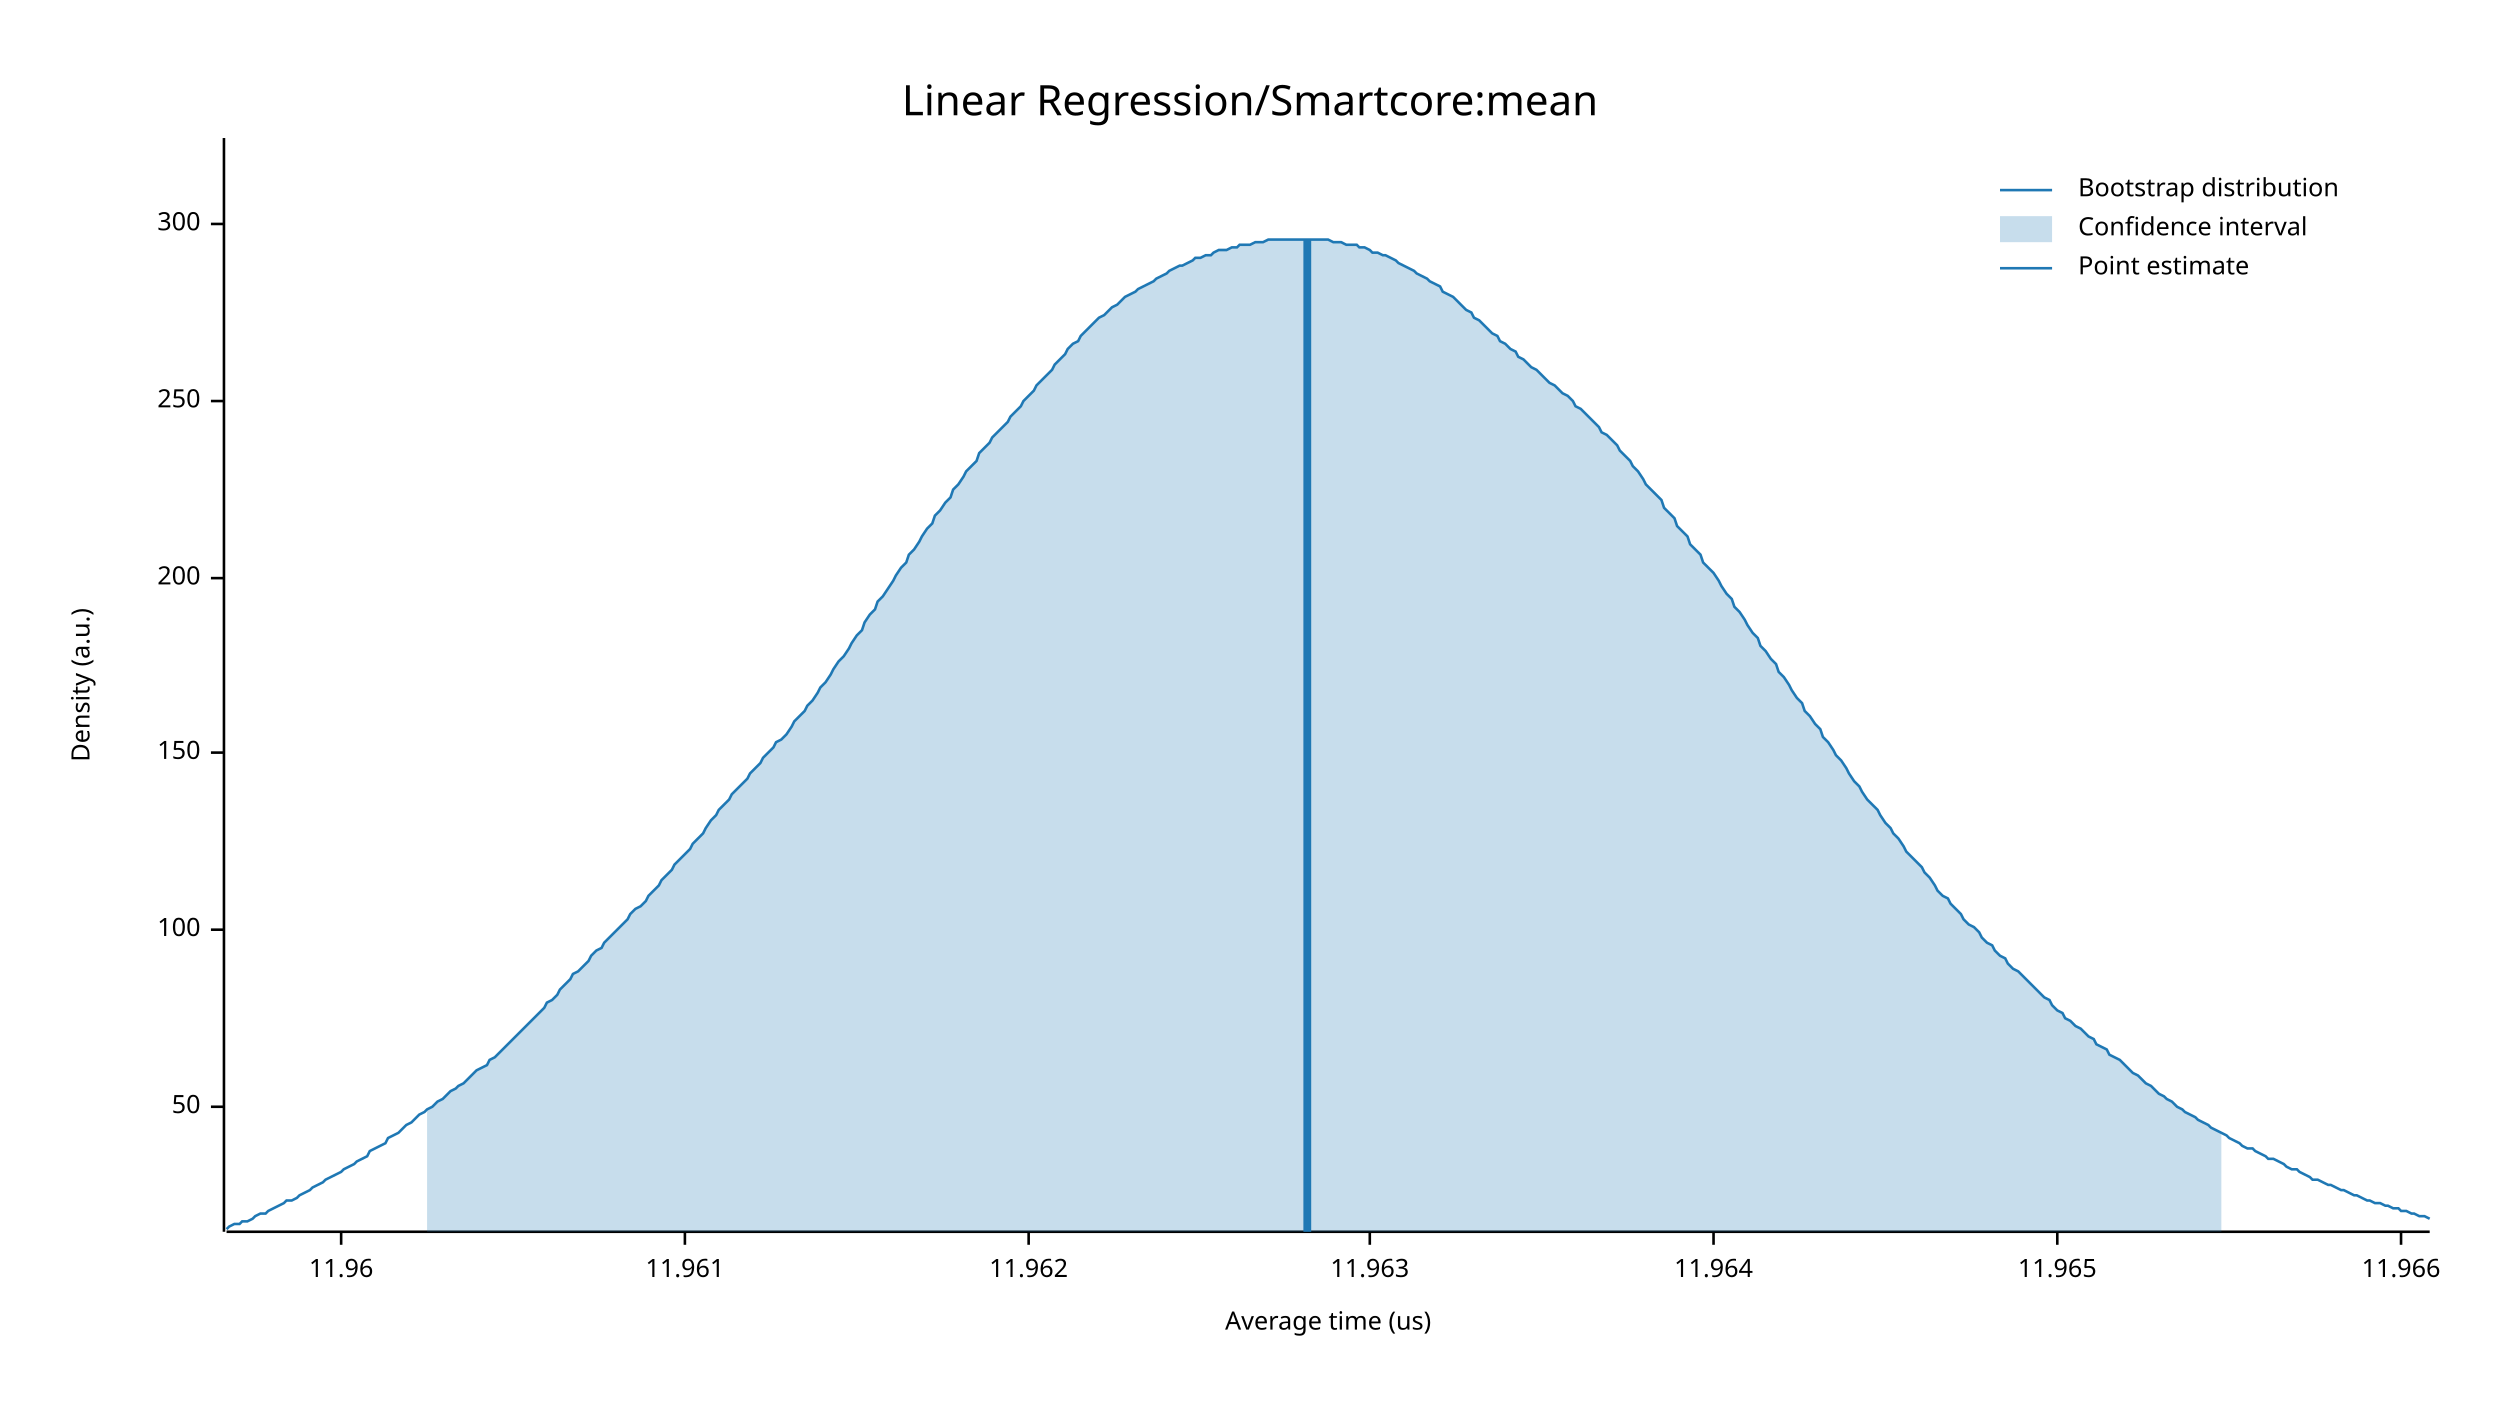
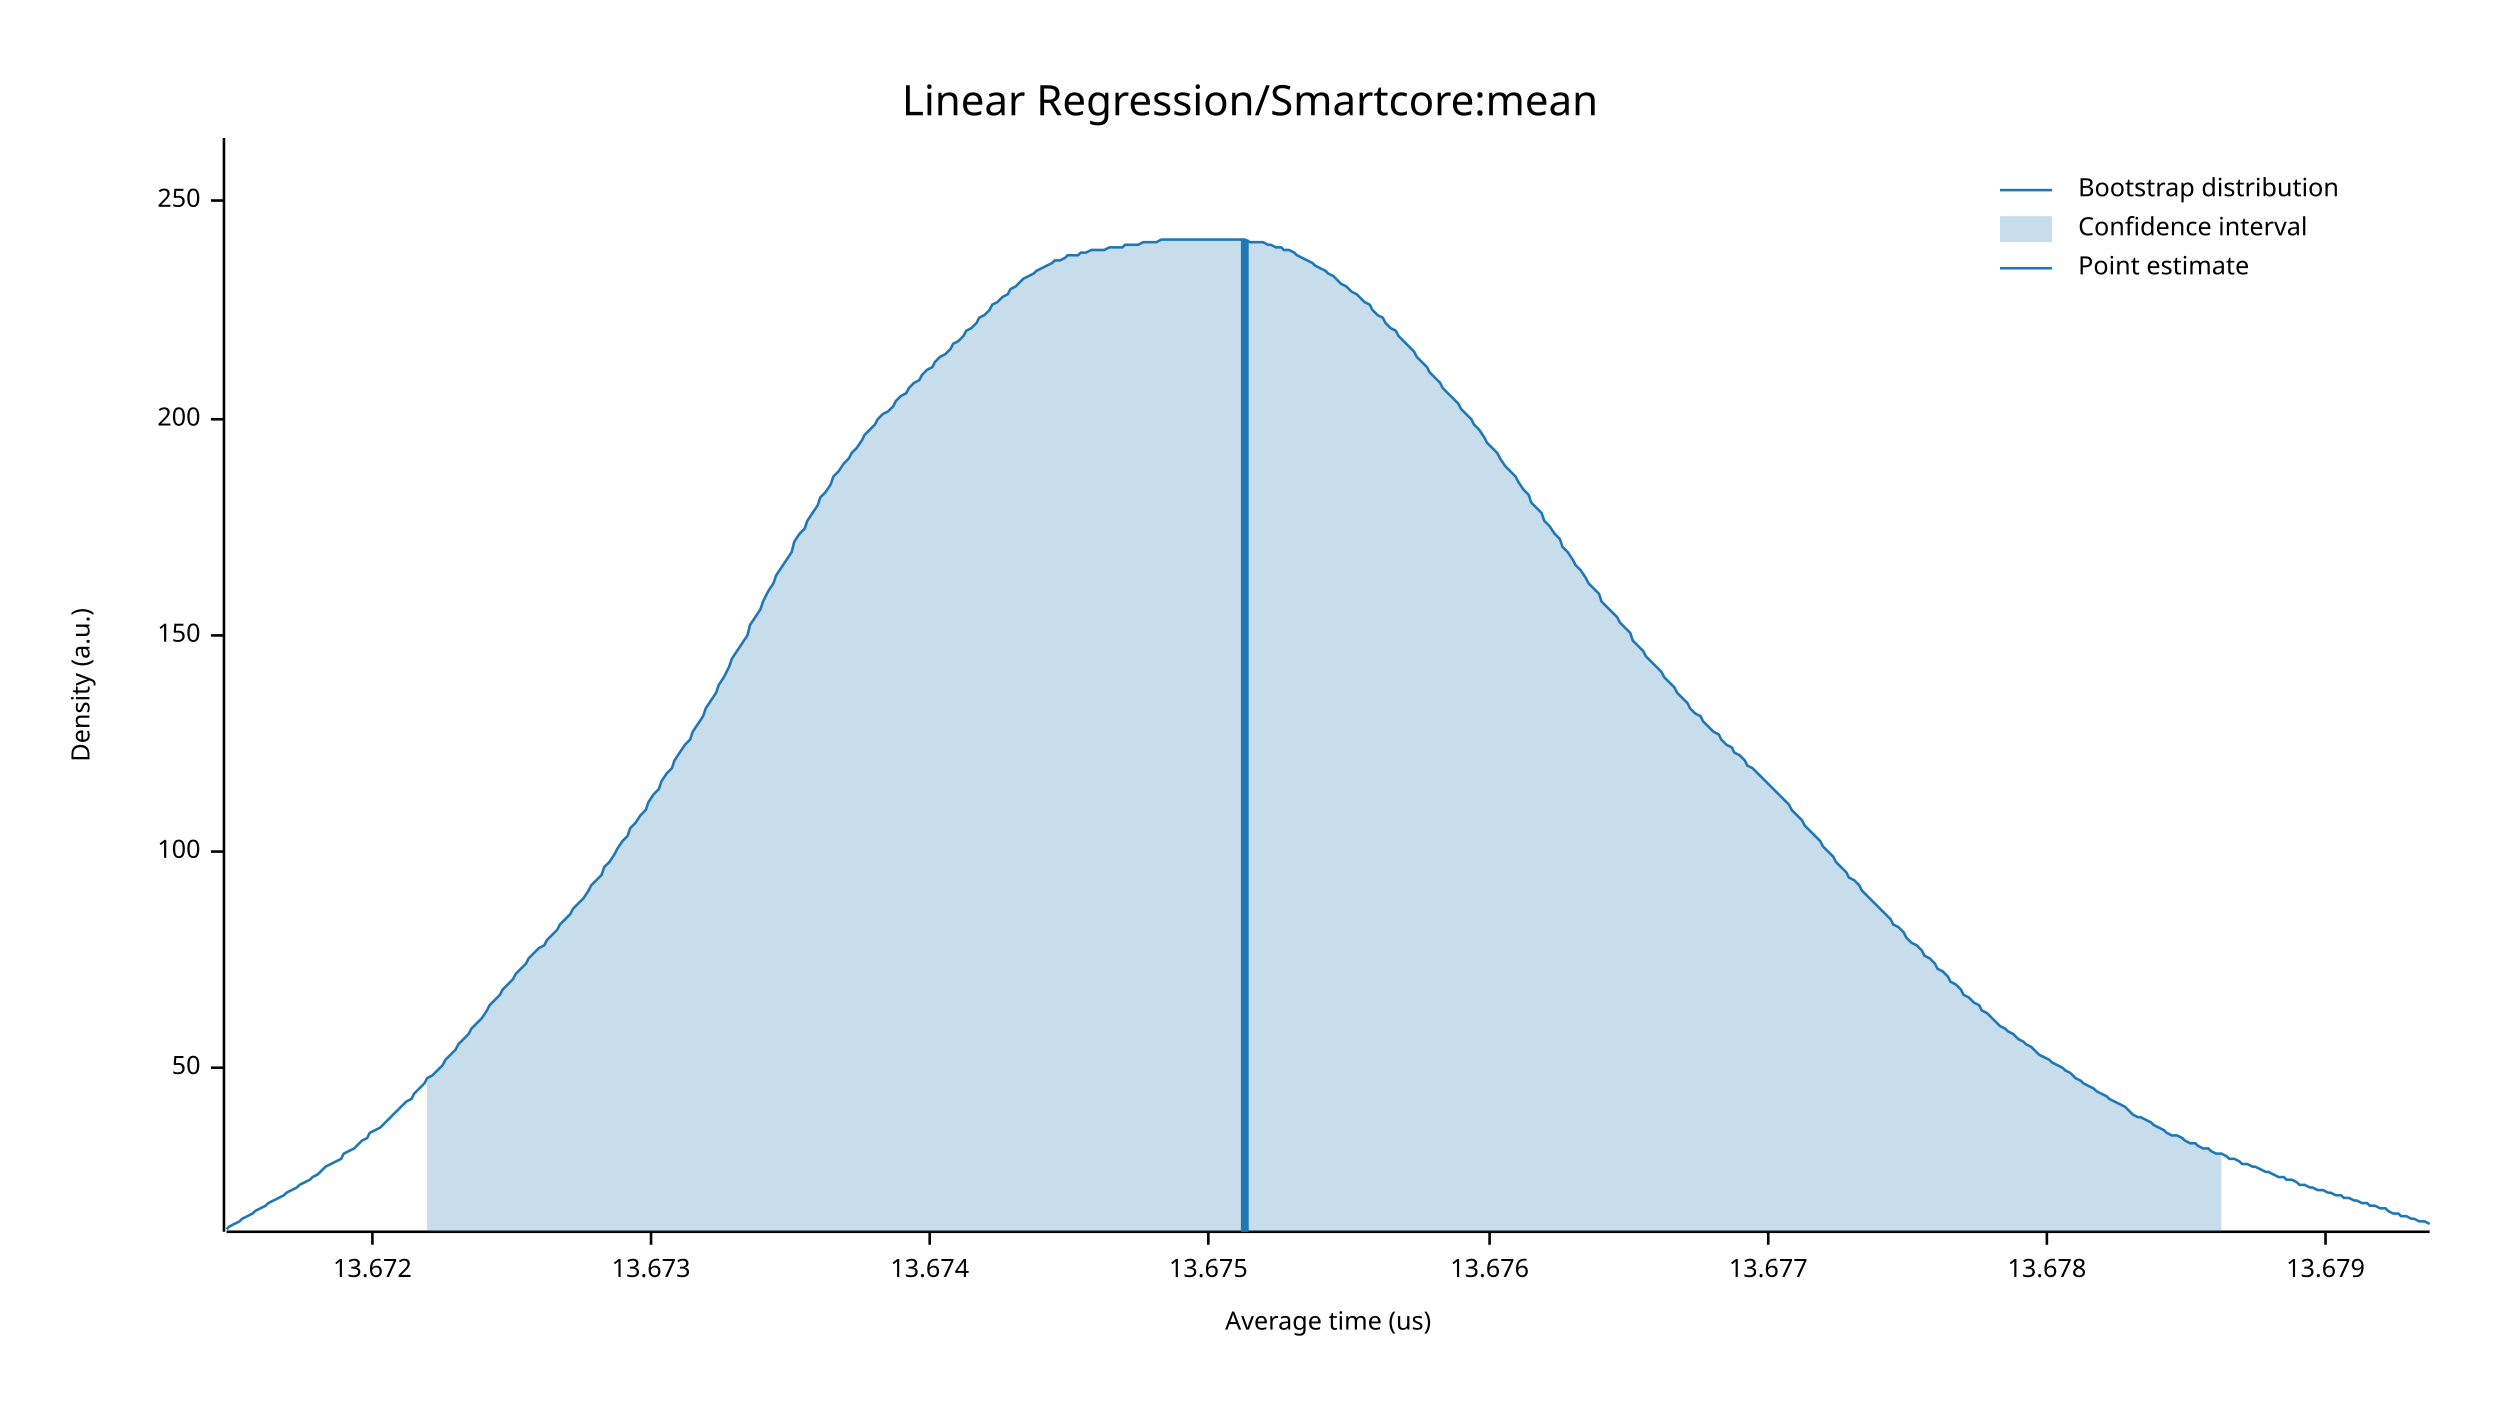
<svg xmlns="http://www.w3.org/2000/svg" width="960" height="540" viewBox="0 0 960 540">
  <text x="480" y="32" dy="0.76em" text-anchor="middle" font-family="sans-serif" font-size="16.129" opacity="1" fill="#000000">
Linear Regression/Smartcore:mean
</text>
  <text x="27" y="263" dy="0.76em" text-anchor="middle" font-family="sans-serif" font-size="9.677" opacity="1" fill="#000000" transform="rotate(270, 27, 263)">
Density (a.u.)
</text>
  <text x="510" y="513" dy="-0.5ex" text-anchor="middle" font-family="sans-serif" font-size="9.677" opacity="1" fill="#000000">
Average time (us)
</text>
  <polyline fill="none" opacity="1" stroke="#000000" stroke-width="1" points="86,53 86,473 " />
-   <text x="77" y="425" dy="0.5ex" text-anchor="end" font-family="sans-serif" font-size="9.677" opacity="1" fill="#000000">
+   <text x="77" y="410" dy="0.5ex" text-anchor="end" font-family="sans-serif" font-size="9.677" opacity="1" fill="#000000">
50
</text>
-   <polyline fill="none" opacity="1" stroke="#000000" stroke-width="1" points="81,425 86,425 " />
-   <text x="77" y="357" dy="0.5ex" text-anchor="end" font-family="sans-serif" font-size="9.677" opacity="1" fill="#000000">
+   <polyline fill="none" opacity="1" stroke="#000000" stroke-width="1" points="81,410 86,410 " />
+   <text x="77" y="327" dy="0.5ex" text-anchor="end" font-family="sans-serif" font-size="9.677" opacity="1" fill="#000000">
100
</text>
-   <polyline fill="none" opacity="1" stroke="#000000" stroke-width="1" points="81,357 86,357 " />
-   <text x="77" y="289" dy="0.5ex" text-anchor="end" font-family="sans-serif" font-size="9.677" opacity="1" fill="#000000">
+   <polyline fill="none" opacity="1" stroke="#000000" stroke-width="1" points="81,327 86,327 " />
+   <text x="77" y="244" dy="0.5ex" text-anchor="end" font-family="sans-serif" font-size="9.677" opacity="1" fill="#000000">
150
</text>
-   <polyline fill="none" opacity="1" stroke="#000000" stroke-width="1" points="81,289 86,289 " />
-   <text x="77" y="222" dy="0.5ex" text-anchor="end" font-family="sans-serif" font-size="9.677" opacity="1" fill="#000000">
+   <polyline fill="none" opacity="1" stroke="#000000" stroke-width="1" points="81,244 86,244 " />
+   <text x="77" y="161" dy="0.5ex" text-anchor="end" font-family="sans-serif" font-size="9.677" opacity="1" fill="#000000">
200
</text>
-   <polyline fill="none" opacity="1" stroke="#000000" stroke-width="1" points="81,222 86,222 " />
-   <text x="77" y="154" dy="0.5ex" text-anchor="end" font-family="sans-serif" font-size="9.677" opacity="1" fill="#000000">
+   <polyline fill="none" opacity="1" stroke="#000000" stroke-width="1" points="81,161 86,161 " />
+   <text x="77" y="77" dy="0.5ex" text-anchor="end" font-family="sans-serif" font-size="9.677" opacity="1" fill="#000000">
250
</text>
-   <polyline fill="none" opacity="1" stroke="#000000" stroke-width="1" points="81,154 86,154 " />
-   <text x="77" y="86" dy="0.5ex" text-anchor="end" font-family="sans-serif" font-size="9.677" opacity="1" fill="#000000">
- 300
+   <polyline fill="none" opacity="1" stroke="#000000" stroke-width="1" points="81,77 86,77 " />
+   <polyline fill="none" opacity="1" stroke="#000000" stroke-width="1" points="87,473 933,473 " />
+   <text x="143" y="483" dy="0.76em" text-anchor="middle" font-family="sans-serif" font-size="9.677" opacity="1" fill="#000000">
+ 13.672
</text>
-   <polyline fill="none" opacity="1" stroke="#000000" stroke-width="1" points="81,86 86,86 " />
-   <polyline fill="none" opacity="1" stroke="#000000" stroke-width="1" points="87,473 933,473 " />
-   <text x="131" y="483" dy="0.76em" text-anchor="middle" font-family="sans-serif" font-size="9.677" opacity="1" fill="#000000">
- 11.96
+   <polyline fill="none" opacity="1" stroke="#000000" stroke-width="1" points="143,473 143,478 " />
+   <text x="250" y="483" dy="0.76em" text-anchor="middle" font-family="sans-serif" font-size="9.677" opacity="1" fill="#000000">
+ 13.673
</text>
-   <polyline fill="none" opacity="1" stroke="#000000" stroke-width="1" points="131,473 131,478 " />
-   <text x="263" y="483" dy="0.76em" text-anchor="middle" font-family="sans-serif" font-size="9.677" opacity="1" fill="#000000">
- 11.961
+   <polyline fill="none" opacity="1" stroke="#000000" stroke-width="1" points="250,473 250,478 " />
+   <text x="357" y="483" dy="0.76em" text-anchor="middle" font-family="sans-serif" font-size="9.677" opacity="1" fill="#000000">
+ 13.674
</text>
-   <polyline fill="none" opacity="1" stroke="#000000" stroke-width="1" points="263,473 263,478 " />
-   <text x="395" y="483" dy="0.76em" text-anchor="middle" font-family="sans-serif" font-size="9.677" opacity="1" fill="#000000">
- 11.962
+   <polyline fill="none" opacity="1" stroke="#000000" stroke-width="1" points="357,473 357,478 " />
+   <text x="464" y="483" dy="0.76em" text-anchor="middle" font-family="sans-serif" font-size="9.677" opacity="1" fill="#000000">
+ 13.675
</text>
-   <polyline fill="none" opacity="1" stroke="#000000" stroke-width="1" points="395,473 395,478 " />
-   <text x="526" y="483" dy="0.76em" text-anchor="middle" font-family="sans-serif" font-size="9.677" opacity="1" fill="#000000">
- 11.963
+   <polyline fill="none" opacity="1" stroke="#000000" stroke-width="1" points="464,473 464,478 " />
+   <text x="572" y="483" dy="0.76em" text-anchor="middle" font-family="sans-serif" font-size="9.677" opacity="1" fill="#000000">
+ 13.676
</text>
-   <polyline fill="none" opacity="1" stroke="#000000" stroke-width="1" points="526,473 526,478 " />
-   <text x="658" y="483" dy="0.76em" text-anchor="middle" font-family="sans-serif" font-size="9.677" opacity="1" fill="#000000">
- 11.964
+   <polyline fill="none" opacity="1" stroke="#000000" stroke-width="1" points="572,473 572,478 " />
+   <text x="679" y="483" dy="0.76em" text-anchor="middle" font-family="sans-serif" font-size="9.677" opacity="1" fill="#000000">
+ 13.677
</text>
-   <polyline fill="none" opacity="1" stroke="#000000" stroke-width="1" points="658,473 658,478 " />
-   <text x="790" y="483" dy="0.76em" text-anchor="middle" font-family="sans-serif" font-size="9.677" opacity="1" fill="#000000">
- 11.965
+   <polyline fill="none" opacity="1" stroke="#000000" stroke-width="1" points="679,473 679,478 " />
+   <text x="786" y="483" dy="0.76em" text-anchor="middle" font-family="sans-serif" font-size="9.677" opacity="1" fill="#000000">
+ 13.678
</text>
-   <polyline fill="none" opacity="1" stroke="#000000" stroke-width="1" points="790,473 790,478 " />
-   <text x="922" y="483" dy="0.76em" text-anchor="middle" font-family="sans-serif" font-size="9.677" opacity="1" fill="#000000">
- 11.966
+   <polyline fill="none" opacity="1" stroke="#000000" stroke-width="1" points="786,473 786,478 " />
+   <text x="893" y="483" dy="0.76em" text-anchor="middle" font-family="sans-serif" font-size="9.677" opacity="1" fill="#000000">
+ 13.679
</text>
-   <polyline fill="none" opacity="1" stroke="#000000" stroke-width="1" points="922,473 922,478 " />
-   <polyline fill="none" opacity="1" stroke="#1F78B4" stroke-width="1" points="87,472 88,471 90,470 92,470 93,469 95,469 97,468 98,467 100,466 102,466 103,465 105,464 107,463 109,462 110,461 112,461 114,460 115,459 117,458 119,457 120,456 122,455 124,454 125,453 127,452 129,451 131,450 132,449 134,448 136,447 137,446 139,445 141,444 142,442 144,441 146,440 148,439 149,437 151,436 153,435 154,434 156,432 158,431 159,430 161,428 163,427 164,426 166,425 168,423 170,422 171,421 173,419 175,418 176,417 178,416 180,414 181,413 183,411 185,410 187,409 188,407 190,406 192,404 193,403 195,401 197,399 198,398 200,396 202,394 203,393 205,391 207,389 209,387 210,385 212,384 214,382 215,380 217,378 219,376 220,374 222,373 224,371 226,369 227,367 229,365 231,364 232,362 234,360 236,358 237,357 239,355 241,353 242,351 244,349 246,348 248,346 249,344 251,342 253,340 254,338 256,336 258,334 259,332 261,330 263,328 265,326 266,324 268,322 270,320 271,318 273,315 275,313 276,311 278,309 280,307 281,305 283,303 285,301 287,299 288,297 290,295 292,293 293,291 295,289 297,287 298,285 300,284 302,282 304,279 305,277 307,275 309,273 310,271 312,269 314,266 315,264 317,262 319,259 320,257 322,254 324,252 326,249 327,247 329,244 331,242 332,239 334,236 336,234 337,231 339,229 341,226 343,223 344,221 346,218 348,216 349,213 351,211 353,208 354,206 356,203 358,201 359,198 361,196 363,193 365,191 366,188 368,186 370,183 371,181 373,179 375,177 376,174 378,172 380,170 381,168 383,166 385,164 387,162 388,160 390,158 392,156 393,154 395,152 397,150 398,148 400,146 402,144 404,142 405,140 407,138 409,136 410,134 412,132 414,131 415,129 417,127 419,125 420,124 422,122 424,121 426,119 427,118 429,117 431,115 432,114 434,113 436,112 437,111 439,110 441,109 443,108 444,107 446,106 448,105 449,104 451,103 453,102 454,102 456,101 458,100 459,99 461,99 463,98 465,98 466,97 468,96 470,96 471,96 473,95 475,95 476,94 478,94 480,94 482,93 483,93 485,93 487,92 488,92 490,92 492,92 493,92 495,92 497,92 498,92 500,92 502,92 504,92 505,92 507,92 509,92 510,92 512,93 514,93 515,93 517,94 519,94 521,94 522,95 524,95 526,96 527,97 529,97 531,98 532,98 534,99 536,100 537,101 539,102 541,103 543,104 544,105 546,106 548,107 549,108 551,109 553,110 554,112 556,113 558,114 560,116 561,117 563,119 565,120 566,122 568,123 570,125 571,126 573,128 575,129 576,131 578,132 580,134 582,135 583,137 585,138 587,140 588,141 590,142 592,144 593,145 595,147 597,148 599,150 600,151 602,152 604,154 605,156 607,157 609,159 610,160 612,162 614,164 615,166 617,167 619,169 621,171 622,173 624,175 626,177 627,179 629,181 631,184 632,186 634,188 636,190 638,192 639,195 641,197 643,199 644,202 646,204 648,206 649,209 651,211 653,213 654,216 656,218 658,220 660,223 661,225 663,228 665,230 666,233 668,235 670,238 671,240 673,243 675,245 676,248 678,250 680,253 682,255 683,258 685,260 687,263 688,265 690,268 692,270 693,273 695,275 697,278 699,280 700,283 702,285 704,288 705,290 707,292 709,295 710,297 712,300 714,302 715,304 717,307 719,309 721,311 722,313 724,316 726,318 727,320 729,322 731,325 732,327 734,329 736,331 738,333 739,335 741,337 743,340 744,342 746,344 748,345 749,347 751,349 753,351 754,353 756,355 758,356 760,358 761,360 763,362 765,363 766,365 768,367 770,368 771,370 773,372 775,373 777,375 778,376 780,378 782,380 783,381 785,383 787,384 788,386 790,388 792,389 793,391 795,392 797,394 799,395 800,396 802,398 804,399 805,401 807,402 809,403 810,405 812,406 814,407 816,409 817,410 819,412 821,413 822,414 824,416 826,417 827,418 829,420 831,421 832,422 834,423 836,425 838,426 839,427 841,428 843,429 844,430 846,431 848,432 849,433 851,434 853,435 855,436 856,437 858,438 860,439 861,440 863,441 865,441 866,442 868,443 870,444 871,445 873,445 875,446 877,447 878,448 880,449 882,449 883,450 885,451 887,452 888,453 890,453 892,454 894,455 895,455 897,456 899,457 900,457 902,458 904,459 905,459 907,460 909,461 910,461 912,462 914,462 916,463 917,463 919,464 921,464 922,465 924,465 926,466 927,466 929,467 931,467 933,468 " />
-   <polygon opacity="0.25" fill="#1F78B4" points="164,426 166,425 168,423 170,422 171,421 173,419 175,418 176,417 178,416 180,414 181,413 183,411 185,410 187,409 188,407 190,406 192,404 193,403 195,401 197,399 198,398 200,396 202,394 203,393 205,391 207,389 209,387 210,385 212,384 214,382 215,380 217,378 219,376 220,374 222,373 224,371 226,369 227,367 229,365 231,364 232,362 234,360 236,358 237,357 239,355 241,353 242,351 244,349 246,348 248,346 249,344 251,342 253,340 254,338 256,336 258,334 259,332 261,330 263,328 265,326 266,324 268,322 270,320 271,318 273,315 275,313 276,311 278,309 280,307 281,305 283,303 285,301 287,299 288,297 290,295 292,293 293,291 295,289 297,287 298,285 300,284 302,282 304,279 305,277 307,275 309,273 310,271 312,269 314,266 315,264 317,262 319,259 320,257 322,254 324,252 326,249 327,247 329,244 331,242 332,239 334,236 336,234 337,231 339,229 341,226 343,223 344,221 346,218 348,216 349,213 351,211 353,208 354,206 356,203 358,201 359,198 361,196 363,193 365,191 366,188 368,186 370,183 371,181 373,179 375,177 376,174 378,172 380,170 381,168 383,166 385,164 387,162 388,160 390,158 392,156 393,154 395,152 397,150 398,148 400,146 402,144 404,142 405,140 407,138 409,136 410,134 412,132 414,131 415,129 417,127 419,125 420,124 422,122 424,121 426,119 427,118 429,117 431,115 432,114 434,113 436,112 437,111 439,110 441,109 443,108 444,107 446,106 448,105 449,104 451,103 453,102 454,102 456,101 458,100 459,99 461,99 463,98 465,98 466,97 468,96 470,96 471,96 473,95 475,95 476,94 478,94 480,94 482,93 483,93 485,93 487,92 488,92 490,92 492,92 493,92 495,92 497,92 498,92 500,92 502,92 504,92 505,92 507,92 509,92 510,92 512,93 514,93 515,93 517,94 519,94 521,94 522,95 524,95 526,96 527,97 529,97 531,98 532,98 534,99 536,100 537,101 539,102 541,103 543,104 544,105 546,106 548,107 549,108 551,109 553,110 554,112 556,113 558,114 560,116 561,117 563,119 565,120 566,122 568,123 570,125 571,126 573,128 575,129 576,131 578,132 580,134 582,135 583,137 585,138 587,140 588,141 590,142 592,144 593,145 595,147 597,148 599,150 600,151 602,152 604,154 605,156 607,157 609,159 610,160 612,162 614,164 615,166 617,167 619,169 621,171 622,173 624,175 626,177 627,179 629,181 631,184 632,186 634,188 636,190 638,192 639,195 641,197 643,199 644,202 646,204 648,206 649,209 651,211 653,213 654,216 656,218 658,220 660,223 661,225 663,228 665,230 666,233 668,235 670,238 671,240 673,243 675,245 676,248 678,250 680,253 682,255 683,258 685,260 687,263 688,265 690,268 692,270 693,273 695,275 697,278 699,280 700,283 702,285 704,288 705,290 707,292 709,295 710,297 712,300 714,302 715,304 717,307 719,309 721,311 722,313 724,316 726,318 727,320 729,322 731,325 732,327 734,329 736,331 738,333 739,335 741,337 743,340 744,342 746,344 748,345 749,347 751,349 753,351 754,353 756,355 758,356 760,358 761,360 763,362 765,363 766,365 768,367 770,368 771,370 773,372 775,373 777,375 778,376 780,378 782,380 783,381 785,383 787,384 788,386 790,388 792,389 793,391 795,392 797,394 799,395 800,396 802,398 804,399 805,401 807,402 809,403 810,405 812,406 814,407 816,409 817,410 819,412 821,413 822,414 824,416 826,417 827,418 829,420 831,421 832,422 834,423 836,425 838,426 839,427 841,428 843,429 844,430 846,431 848,432 849,433 851,434 853,435 853,473 164,473 " />
-   <polyline fill="none" opacity="1" stroke="#1F78B4" stroke-width="3" points="502,473 502,92 " />
+   <polyline fill="none" opacity="1" stroke="#000000" stroke-width="1" points="893,473 893,478 " />
+   <polyline fill="none" opacity="1" stroke="#1F78B4" stroke-width="1" points="87,472 88,471 90,470 92,469 93,468 95,467 97,466 98,465 100,464 102,463 103,462 105,461 107,460 109,459 110,458 112,457 114,456 115,455 117,454 119,453 120,452 122,451 124,449 125,448 127,447 129,446 131,445 132,443 134,442 136,441 137,440 139,438 141,437 142,435 144,434 146,433 148,431 149,430 151,428 153,426 154,425 156,423 158,422 159,420 161,418 163,416 164,414 166,413 168,411 170,409 171,407 173,405 175,403 176,401 178,399 180,397 181,395 183,393 185,391 187,388 188,386 190,384 192,382 193,380 195,378 197,376 198,374 200,372 202,370 203,368 205,366 207,364 209,363 210,361 212,359 214,357 215,355 217,353 219,351 220,349 222,347 224,345 226,342 227,340 229,338 231,336 232,333 234,331 236,328 237,326 239,323 241,321 242,318 244,316 246,313 248,311 249,308 251,305 253,303 254,300 256,297 258,295 259,292 261,289 263,286 265,284 266,281 268,278 270,275 271,272 273,269 275,266 276,263 278,260 280,256 281,253 283,250 285,247 287,244 288,240 290,237 292,234 293,231 295,227 297,224 298,221 300,218 302,215 304,212 305,208 307,205 309,203 310,200 312,197 314,194 315,191 317,189 319,186 320,183 322,181 324,178 326,176 327,174 329,172 331,169 332,167 334,165 336,163 337,161 339,159 341,158 343,156 344,154 346,152 348,151 349,149 351,147 353,146 354,144 356,142 358,141 359,139 361,137 363,136 365,134 366,132 368,131 370,129 371,127 373,126 375,124 376,122 378,121 380,119 381,117 383,116 385,114 387,113 388,111 390,110 392,108 393,107 395,106 397,105 398,104 400,103 402,102 404,101 405,100 407,100 409,99 410,98 412,98 414,98 415,97 417,97 419,96 420,96 422,96 424,96 426,95 427,95 429,95 431,95 432,94 434,94 436,94 437,94 439,93 441,93 443,93 444,93 446,92 448,92 449,92 451,92 453,92 454,92 456,92 458,92 459,92 461,92 463,92 465,92 466,92 468,92 470,92 471,92 473,92 475,92 476,92 478,92 480,93 482,93 483,93 485,93 487,94 488,94 490,95 492,95 493,96 495,96 497,97 498,98 500,99 502,100 504,101 505,102 507,103 509,104 510,105 512,106 514,108 515,109 517,110 519,112 521,113 522,114 524,116 526,117 527,119 529,121 531,122 532,124 534,126 536,127 537,129 539,131 541,133 543,135 544,137 546,139 548,141 549,143 551,145 553,147 554,149 556,151 558,153 560,155 561,157 563,159 565,161 566,163 568,165 570,168 571,170 573,172 575,174 576,176 578,179 580,181 582,183 583,185 585,188 587,190 588,193 590,195 592,197 593,200 595,202 597,205 599,207 600,210 602,212 604,215 605,217 607,219 609,222 610,224 612,226 614,228 615,231 617,233 619,235 621,237 622,239 624,241 626,243 627,246 629,248 631,250 632,252 634,254 636,256 638,258 639,260 641,262 643,264 644,266 646,268 648,270 649,272 651,274 653,275 654,277 656,279 658,281 660,282 661,284 663,286 665,287 666,289 668,290 670,292 671,294 673,295 675,297 676,298 678,300 680,302 682,304 683,305 685,307 687,309 688,311 690,313 692,315 693,317 695,319 697,321 699,323 700,325 702,327 704,329 705,331 707,333 709,335 710,337 712,338 714,340 715,342 717,344 719,346 721,348 722,349 724,351 726,353 727,355 729,356 731,358 732,360 734,362 736,363 738,365 739,367 741,368 743,370 744,372 746,373 748,375 749,377 751,378 753,380 754,382 756,383 758,385 760,386 761,388 763,389 765,391 766,392 768,394 770,395 771,396 773,397 775,399 777,400 778,401 780,402 782,404 783,405 785,406 787,407 788,408 790,409 792,410 793,411 795,412 797,414 799,415 800,416 802,417 804,418 805,419 807,420 809,421 810,422 812,423 814,424 816,425 817,426 819,428 821,429 822,429 824,430 826,431 827,432 829,433 831,434 832,435 834,436 836,436 838,437 839,438 841,439 843,439 844,440 846,441 848,441 849,442 851,443 853,443 855,444 856,445 858,445 860,446 861,447 863,447 865,448 866,448 868,449 870,450 871,450 873,451 875,452 877,452 878,453 880,453 882,454 883,455 885,455 887,456 888,456 890,457 892,457 894,458 895,458 897,459 899,459 900,460 902,460 904,461 905,461 907,462 909,462 910,463 912,463 914,464 916,464 917,465 919,466 921,466 922,467 924,467 926,468 927,468 929,469 931,469 933,470 " />
+   <polygon opacity="0.25" fill="#1F78B4" points="164,414 166,413 168,411 170,409 171,407 173,405 175,403 176,401 178,399 180,397 181,395 183,393 185,391 187,388 188,386 190,384 192,382 193,380 195,378 197,376 198,374 200,372 202,370 203,368 205,366 207,364 209,363 210,361 212,359 214,357 215,355 217,353 219,351 220,349 222,347 224,345 226,342 227,340 229,338 231,336 232,333 234,331 236,328 237,326 239,323 241,321 242,318 244,316 246,313 248,311 249,308 251,305 253,303 254,300 256,297 258,295 259,292 261,289 263,286 265,284 266,281 268,278 270,275 271,272 273,269 275,266 276,263 278,260 280,256 281,253 283,250 285,247 287,244 288,240 290,237 292,234 293,231 295,227 297,224 298,221 300,218 302,215 304,212 305,208 307,205 309,203 310,200 312,197 314,194 315,191 317,189 319,186 320,183 322,181 324,178 326,176 327,174 329,172 331,169 332,167 334,165 336,163 337,161 339,159 341,158 343,156 344,154 346,152 348,151 349,149 351,147 353,146 354,144 356,142 358,141 359,139 361,137 363,136 365,134 366,132 368,131 370,129 371,127 373,126 375,124 376,122 378,121 380,119 381,117 383,116 385,114 387,113 388,111 390,110 392,108 393,107 395,106 397,105 398,104 400,103 402,102 404,101 405,100 407,100 409,99 410,98 412,98 414,98 415,97 417,97 419,96 420,96 422,96 424,96 426,95 427,95 429,95 431,95 432,94 434,94 436,94 437,94 439,93 441,93 443,93 444,93 446,92 448,92 449,92 451,92 453,92 454,92 456,92 458,92 459,92 461,92 463,92 465,92 466,92 468,92 470,92 471,92 473,92 475,92 476,92 478,92 480,93 482,93 483,93 485,93 487,94 488,94 490,95 492,95 493,96 495,96 497,97 498,98 500,99 502,100 504,101 505,102 507,103 509,104 510,105 512,106 514,108 515,109 517,110 519,112 521,113 522,114 524,116 526,117 527,119 529,121 531,122 532,124 534,126 536,127 537,129 539,131 541,133 543,135 544,137 546,139 548,141 549,143 551,145 553,147 554,149 556,151 558,153 560,155 561,157 563,159 565,161 566,163 568,165 570,168 571,170 573,172 575,174 576,176 578,179 580,181 582,183 583,185 585,188 587,190 588,193 590,195 592,197 593,200 595,202 597,205 599,207 600,210 602,212 604,215 605,217 607,219 609,222 610,224 612,226 614,228 615,231 617,233 619,235 621,237 622,239 624,241 626,243 627,246 629,248 631,250 632,252 634,254 636,256 638,258 639,260 641,262 643,264 644,266 646,268 648,270 649,272 651,274 653,275 654,277 656,279 658,281 660,282 661,284 663,286 665,287 666,289 668,290 670,292 671,294 673,295 675,297 676,298 678,300 680,302 682,304 683,305 685,307 687,309 688,311 690,313 692,315 693,317 695,319 697,321 699,323 700,325 702,327 704,329 705,331 707,333 709,335 710,337 712,338 714,340 715,342 717,344 719,346 721,348 722,349 724,351 726,353 727,355 729,356 731,358 732,360 734,362 736,363 738,365 739,367 741,368 743,370 744,372 746,373 748,375 749,377 751,378 753,380 754,382 756,383 758,385 760,386 761,388 763,389 765,391 766,392 768,394 770,395 771,396 773,397 775,399 777,400 778,401 780,402 782,404 783,405 785,406 787,407 788,408 790,409 792,410 793,411 795,412 797,414 799,415 800,416 802,417 804,418 805,419 807,420 809,421 810,422 812,423 814,424 816,425 817,426 819,428 821,429 822,429 824,430 826,431 827,432 829,433 831,434 832,435 834,436 836,436 838,437 839,438 841,439 843,439 844,440 846,441 848,441 849,442 851,443 853,443 853,473 164,473 " />
+   <polyline fill="none" opacity="1" stroke="#1F78B4" stroke-width="3" points="478,473 478,92 " />
  <text x="798" y="68" dy="0.76em" text-anchor="start" font-family="sans-serif" font-size="9.677" opacity="1" fill="#000000">
Bootstrap distribution
</text>
  <text x="798" y="83" dy="0.76em" text-anchor="start" font-family="sans-serif" font-size="9.677" opacity="1" fill="#000000">
Confidence interval
</text>
  <text x="798" y="98" dy="0.76em" text-anchor="start" font-family="sans-serif" font-size="9.677" opacity="1" fill="#000000">
Point estimate
</text>
  <polyline fill="none" opacity="1" stroke="#1F78B4" stroke-width="1" points="768,73 788,73 " />
  <rect x="768" y="83" width="20" height="10" opacity="0.25" fill="#1F78B4" stroke="none" />
  <polyline fill="none" opacity="1" stroke="#1F78B4" stroke-width="1" points="768,103 788,103 " />
</svg>
